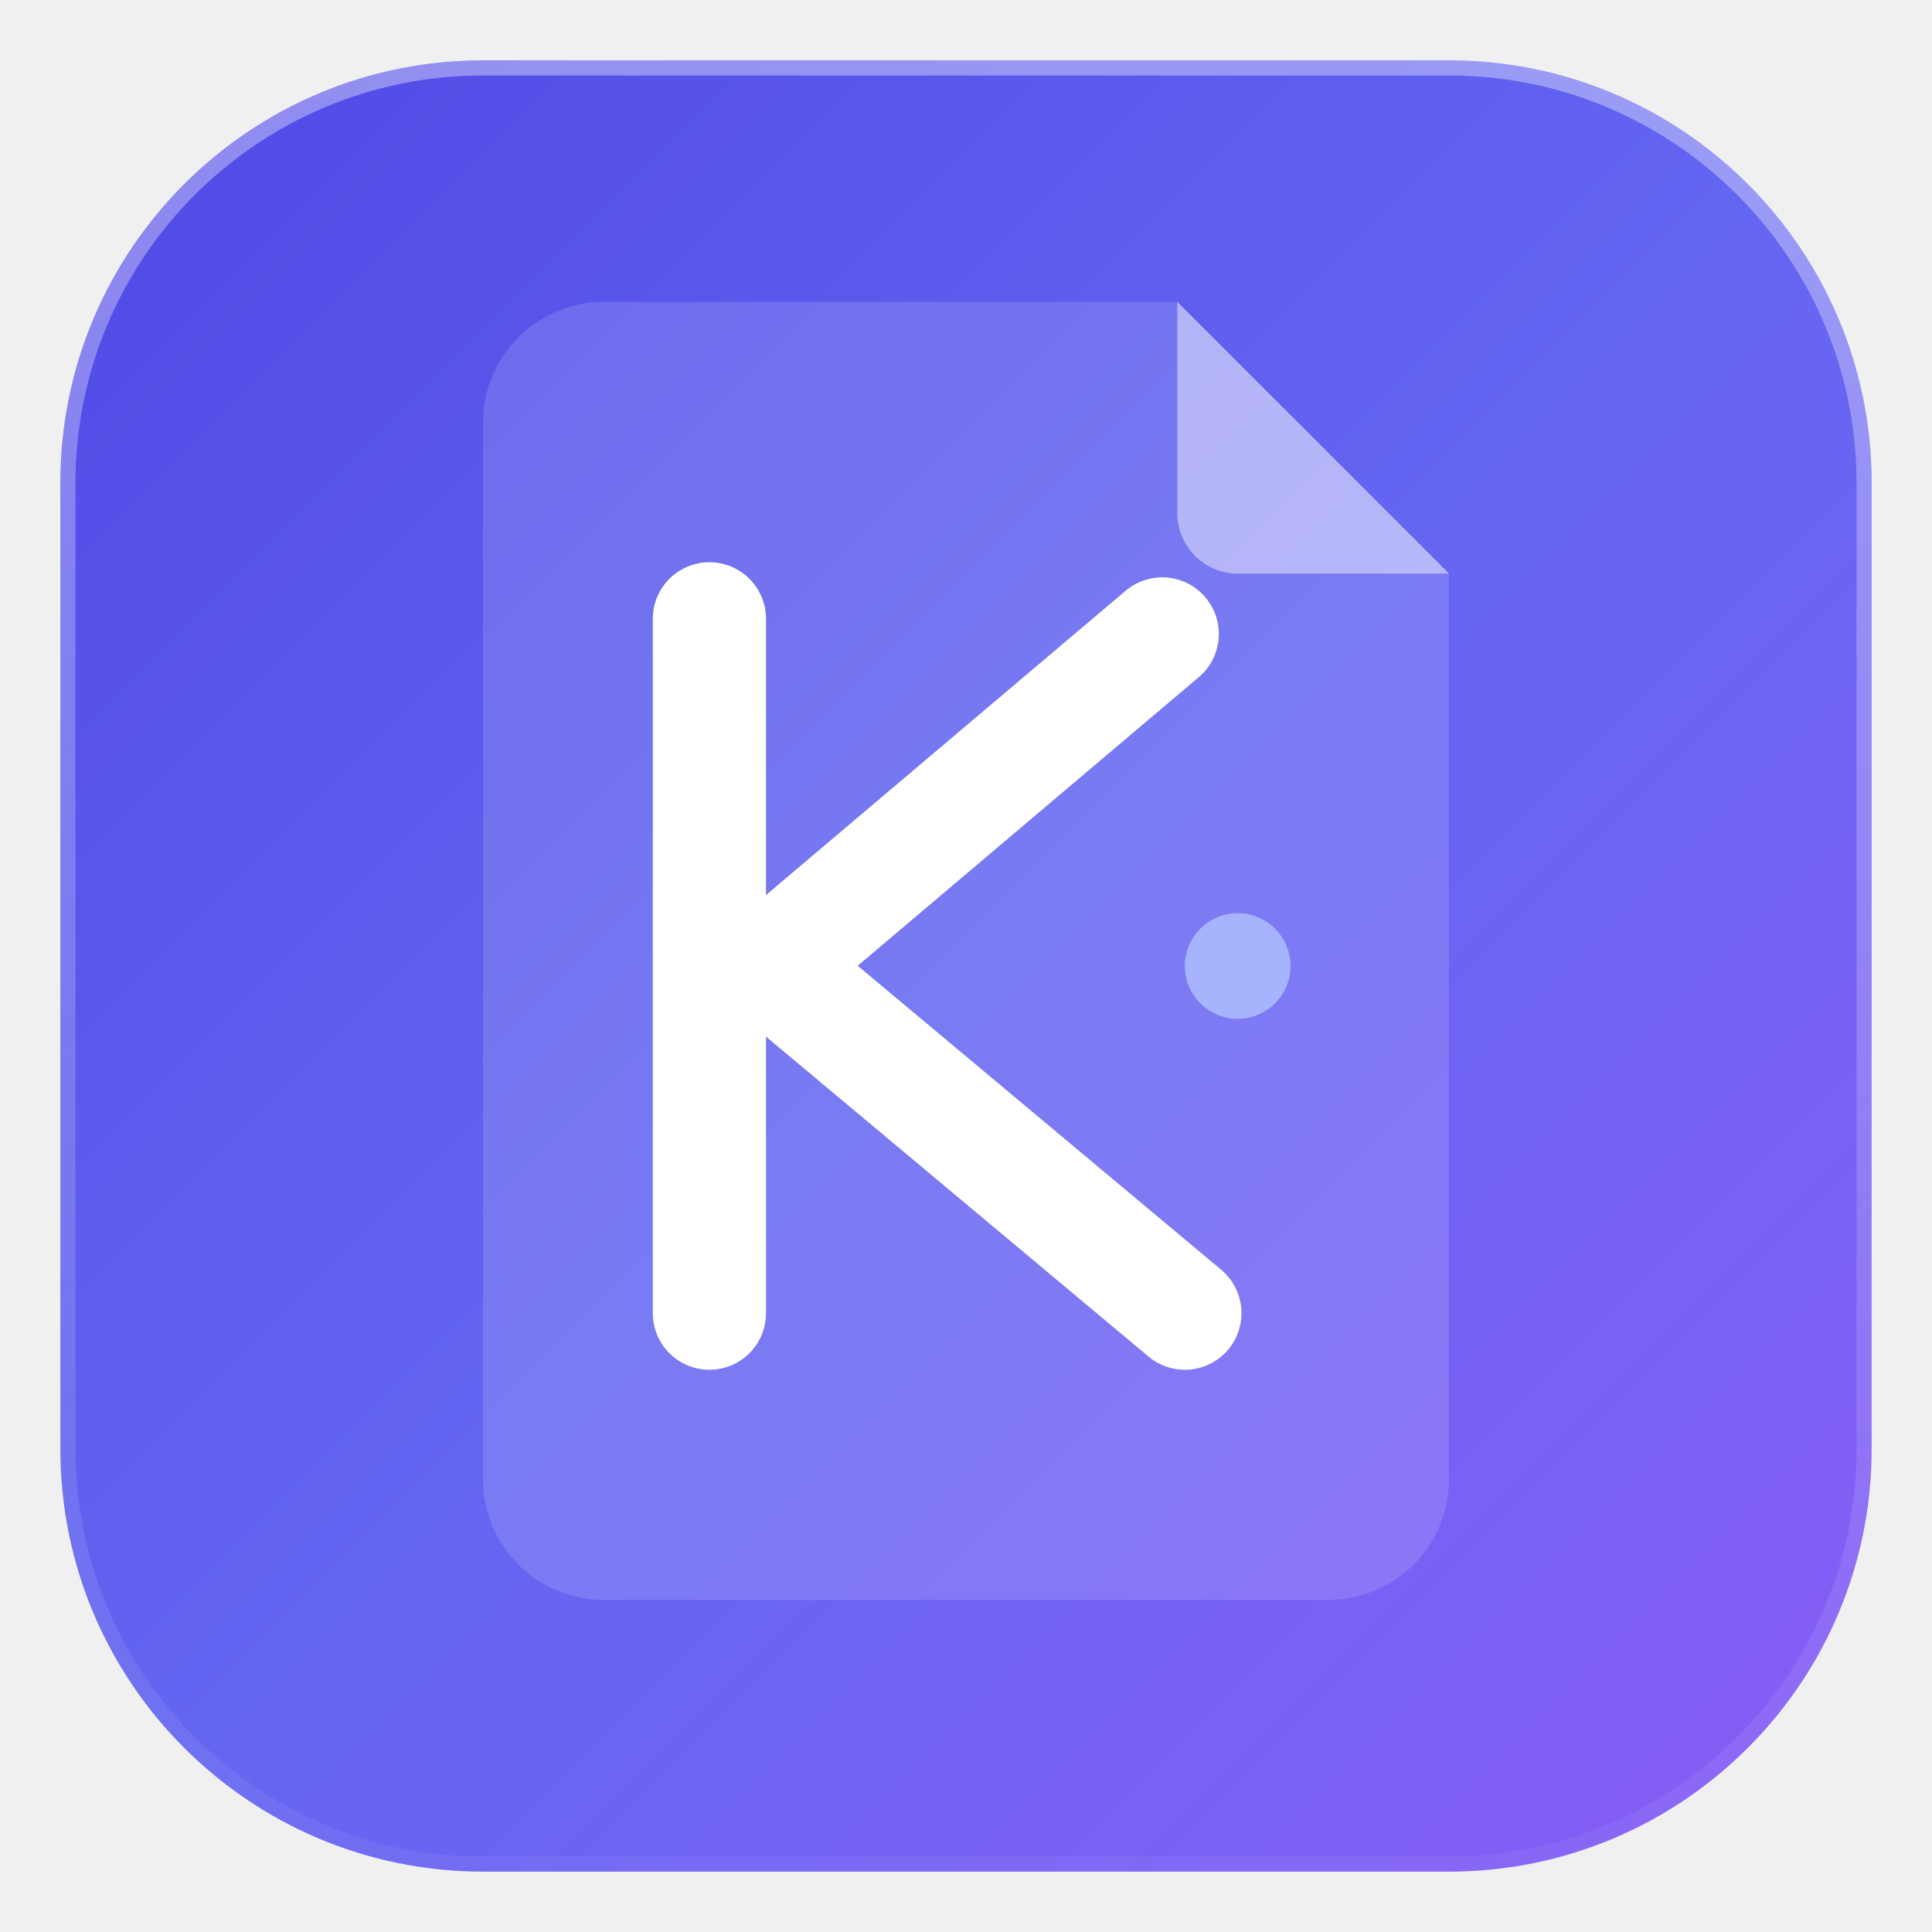
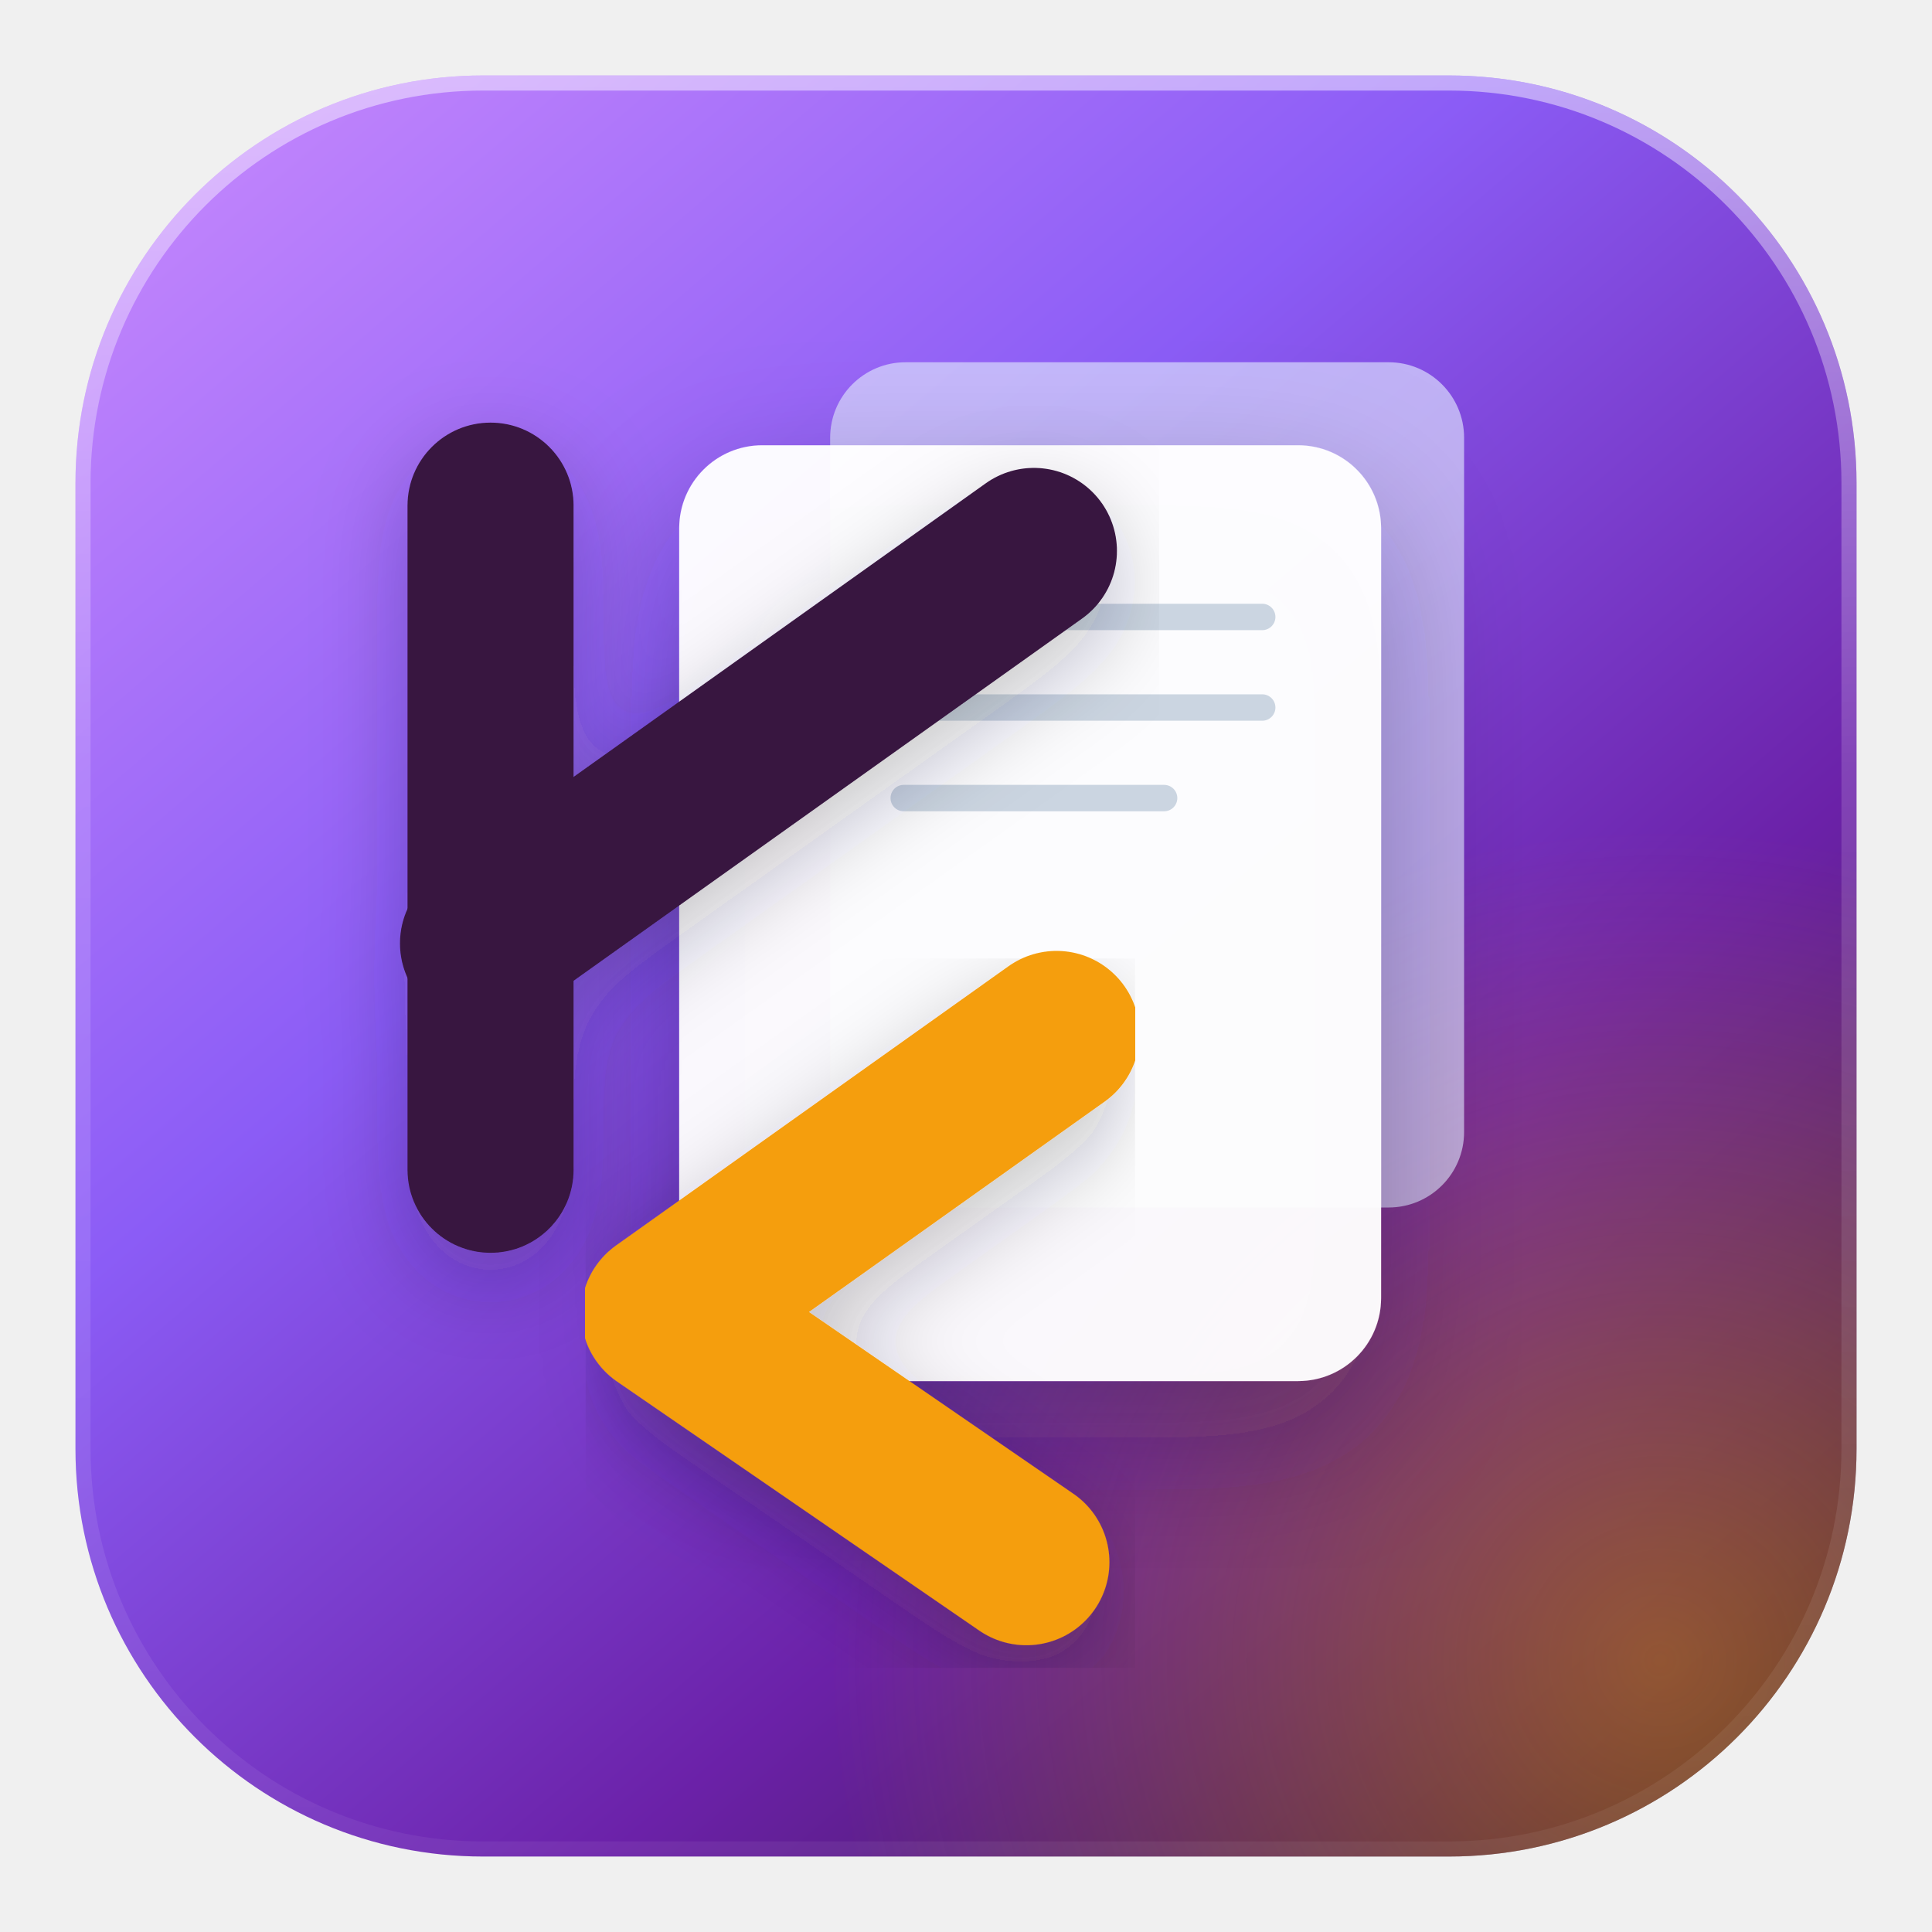
<svg xmlns="http://www.w3.org/2000/svg" viewBox="0 0 512 512" fill="none">
  <defs>
-     <linearGradient id="kadjeloBg" x1="0" y1="0" x2="512" y2="512" gradientUnits="userSpaceOnUse">
-       <stop offset="0%" stop-color="#4F46E5" />
-       <stop offset="50%" stop-color="#6366F1" />
-       <stop offset="100%" stop-color="#8B5CF6" />
+     <linearGradient id="liquidGlassBg" x1="64" y1="32" x2="448" y2="480" gradientUnits="userSpaceOnUse">
+       <stop offset="0%" stop-color="#C084FC" />
+       <stop offset="35%" stop-color="#8B5CF6" />
+       <stop offset="70%" stop-color="#6B21A8" />
+       <stop offset="100%" stop-color="#371840" />
    </linearGradient>
-     <linearGradient id="kadjeloSpecular" x1="0" y1="0" x2="0" y2="512" gradientUnits="userSpaceOnUse">
-       <stop offset="0%" stop-color="#FFFFFF" stop-opacity="0.38" />
-       <stop offset="100%" stop-color="#FFFFFF" stop-opacity="0.04" />
+     <linearGradient id="specularRim" x1="0" y1="0" x2="0" y2="512" gradientUnits="userSpaceOnUse">
+       <stop offset="0%" stop-color="#FFFFFF" stop-opacity="0.5" />
+       <stop offset="40%" stop-color="#FFFFFF" stop-opacity="0.15" />
+       <stop offset="100%" stop-color="#FFFFFF" stop-opacity="0.05" />
    </linearGradient>
+     <radialGradient id="amberGlow" cx="440" cy="440" r="220" gradientUnits="userSpaceOnUse">
+       <stop offset="0%" stop-color="#F59E0B" stop-opacity="0.45" />
+       <stop offset="100%" stop-color="#F59E0B" stop-opacity="0" />
+     </radialGradient>
+     <filter id="sheetShadow" x="-20%" y="-20%" width="140%" height="140%">
+       <feDropShadow dx="0" dy="16" stdDeviation="20" flood-color="#1A1A2E" flood-opacity="0.32" />
+     </filter>
+     <filter id="glyphShadow" x="-20%" y="-20%" width="140%" height="140%">
+       <feDropShadow dx="0" dy="8" stdDeviation="12" flood-color="#1A1A2E" flood-opacity="0.25" />
+     </filter>
  </defs>
-   <rect x="16" y="16" width="480" height="480" rx="112" fill="url(#kadjeloBg)" />
-   <rect x="18" y="18" width="476" height="476" rx="110" stroke="url(#kadjeloSpecular)" stroke-width="4" />
-   <path d="M128 112C128 94.327 142.327 80 160 80H312L384 152V392C384 409.673 369.673 424 352 424H160C142.327 424 128 409.673 128 392V112Z" fill="#FFFFFF" fill-opacity="0.14" />
-   <path d="M312 80V136C312 144.837 319.163 152 328 152H384L312 80Z" fill="#FFFFFF" fill-opacity="0.45" />
-   <path d="M188 164V348" stroke="#FFFFFF" stroke-width="30" stroke-linecap="round" />
-   <path d="M308 168L204 256L314 348" stroke="#FFFFFF" stroke-width="30" stroke-linecap="round" stroke-linejoin="round" />
-   <circle cx="328" cy="256" r="14" fill="#A5B4FC" />
+   <rect x="20" y="20" width="472" height="472" rx="108" fill="url(#liquidGlassBg)" />
+   <rect x="20" y="20" width="472" height="472" rx="108" fill="url(#amberGlow)" />
+   <rect x="22" y="22" width="468" height="468" rx="106" stroke="url(#specularRim)" stroke-width="4" />
+   <rect x="220" y="96" width="168" height="224" rx="20" fill="#E0E7FF" fill-opacity="0.65" />
+   <rect x="180" y="118" width="186" height="248" rx="22" fill="#FFFFFF" fill-opacity="0.96" filter="url(#sheetShadow)" />
+   <rect x="236" y="160" width="102" height="7" rx="3.5" fill="#CBD5E1" />
+   <rect x="236" y="184" width="102" height="7" rx="3.5" fill="#CBD5E1" />
+   <rect x="236" y="208" width="76" height="7" rx="3.5" fill="#CBD5E1" />
+   <g filter="url(#glyphShadow)">
+     <rect x="108" y="112" width="44" height="220" rx="22" fill="#371840" />
+     <path d="M128 250 L274 146" stroke="#371840" stroke-width="44" stroke-linecap="round" stroke-linejoin="round" />
+   </g>
+   <g filter="url(#glyphShadow)">
+     <path d="M280 274 L176 348 L272 414" stroke="#F59E0B" stroke-width="44" stroke-linecap="round" stroke-linejoin="round" />
+   </g>
</svg>
